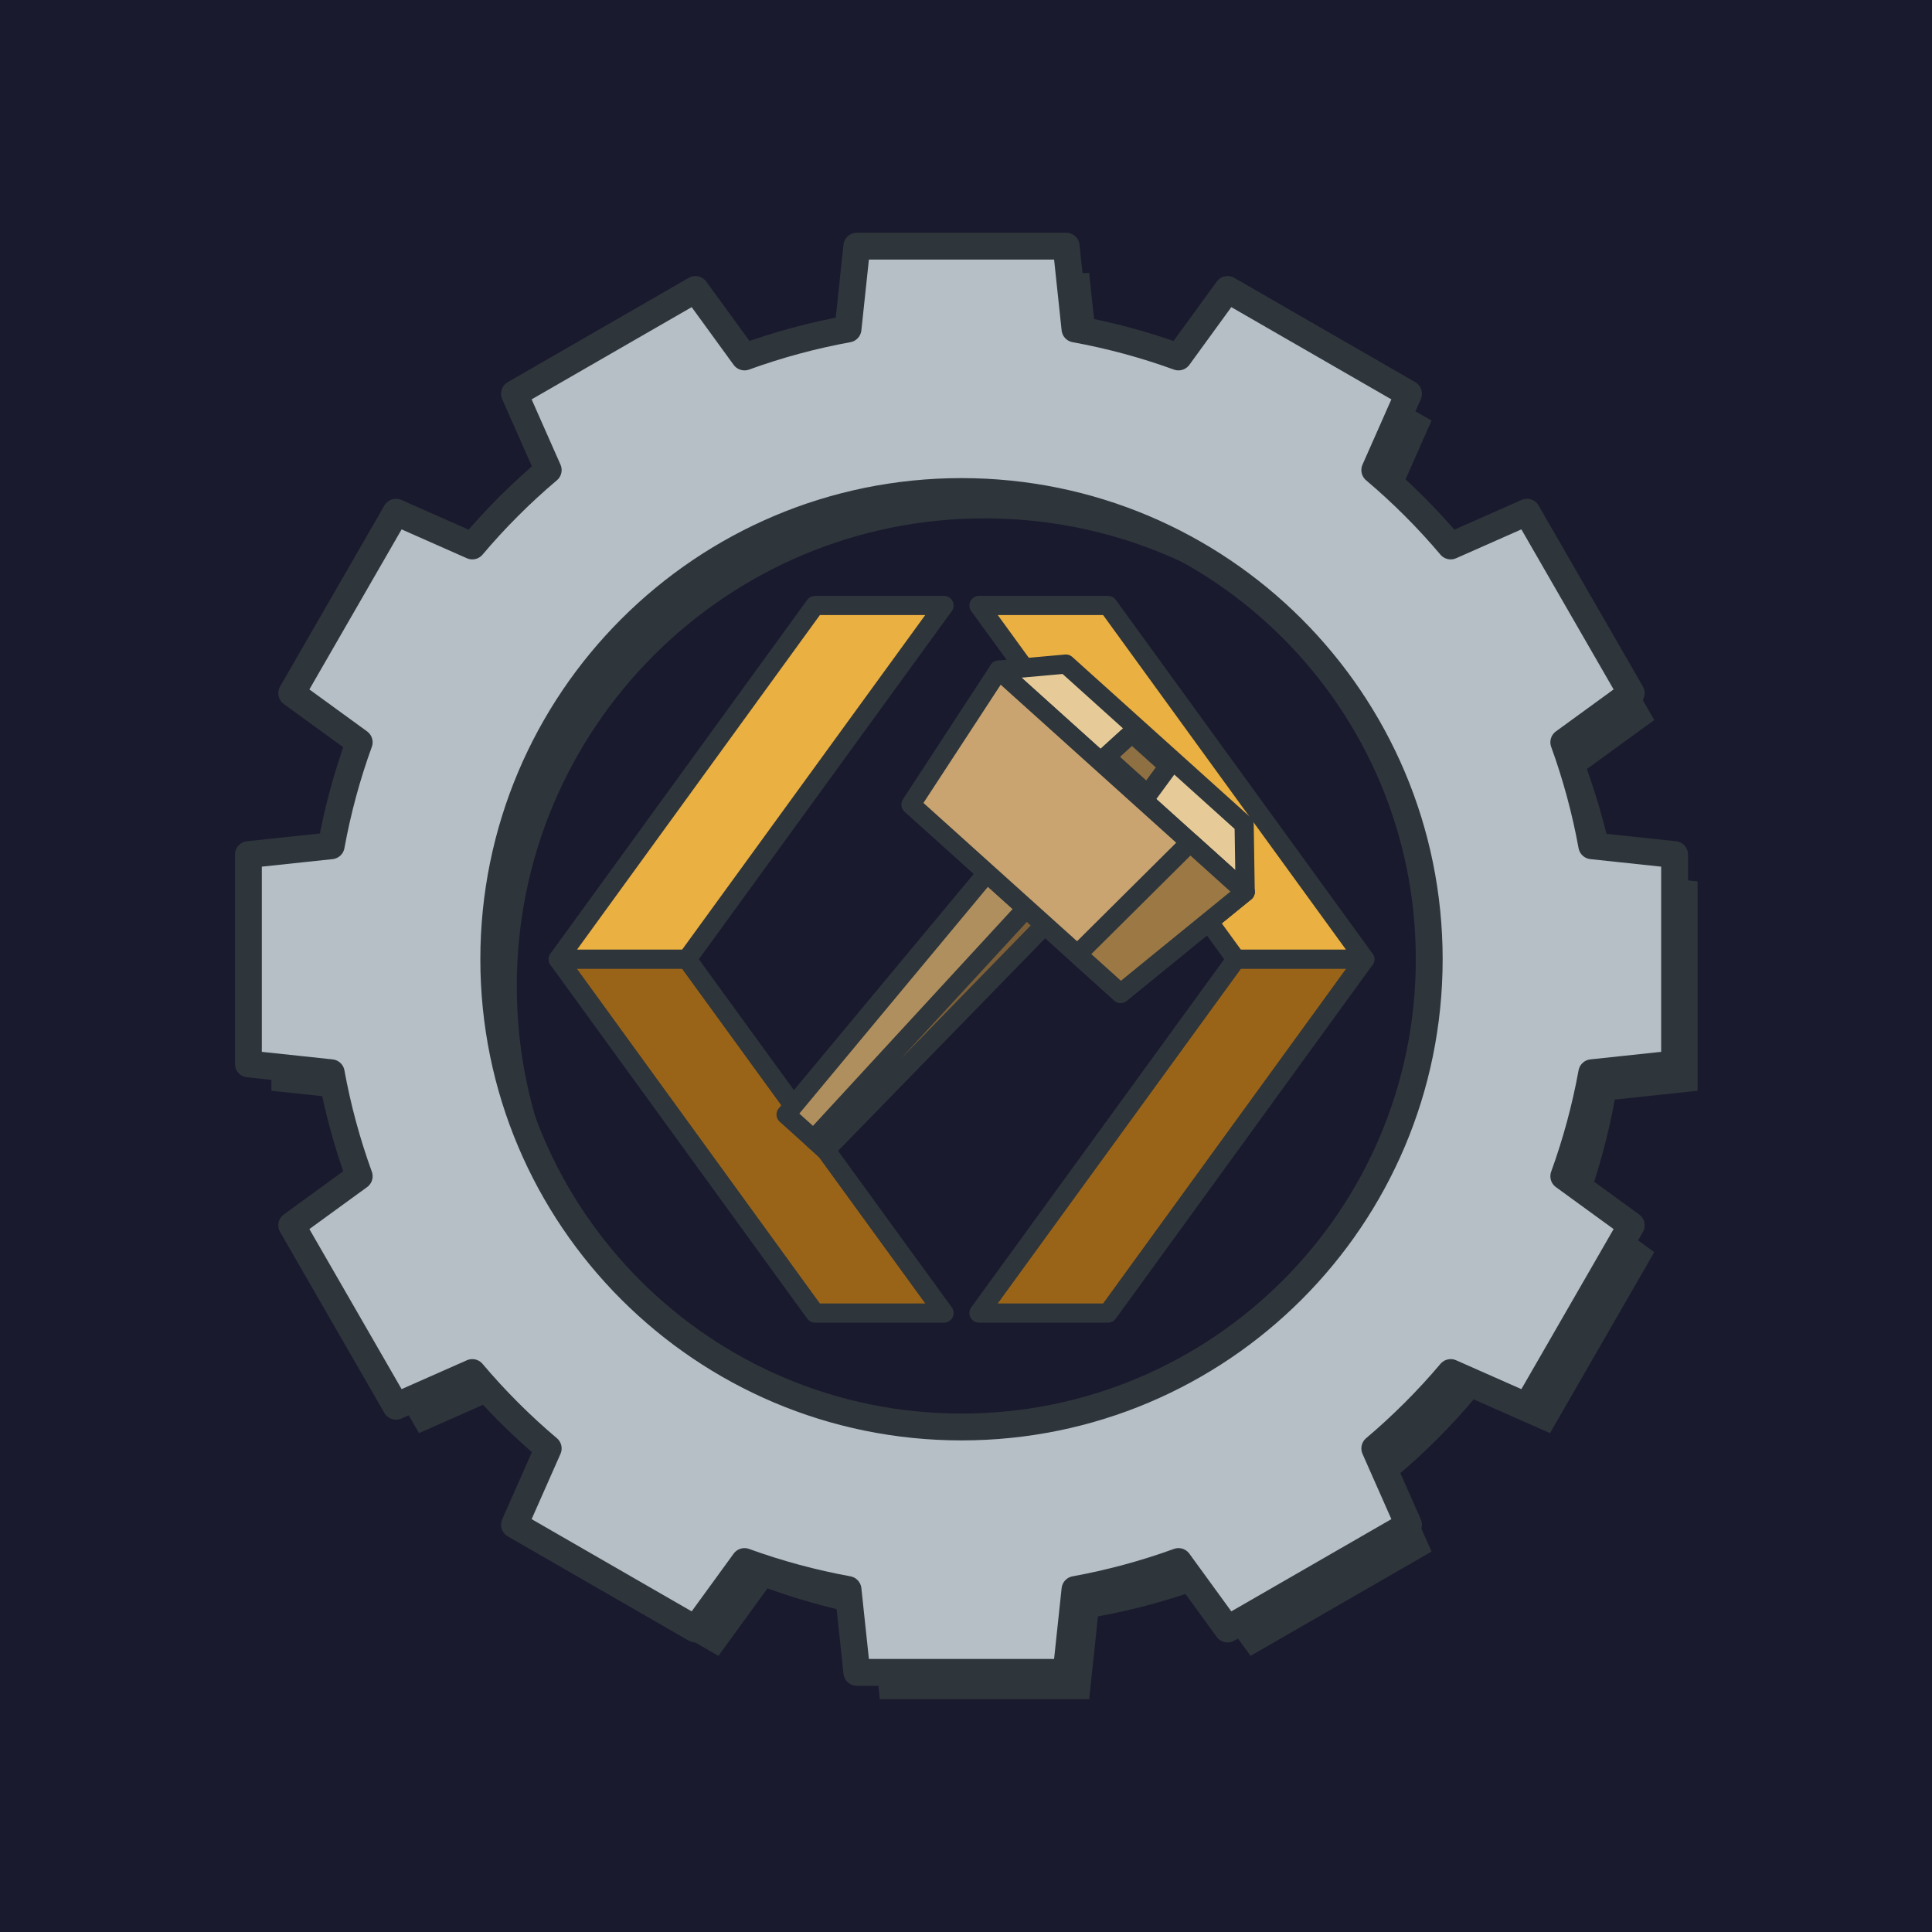
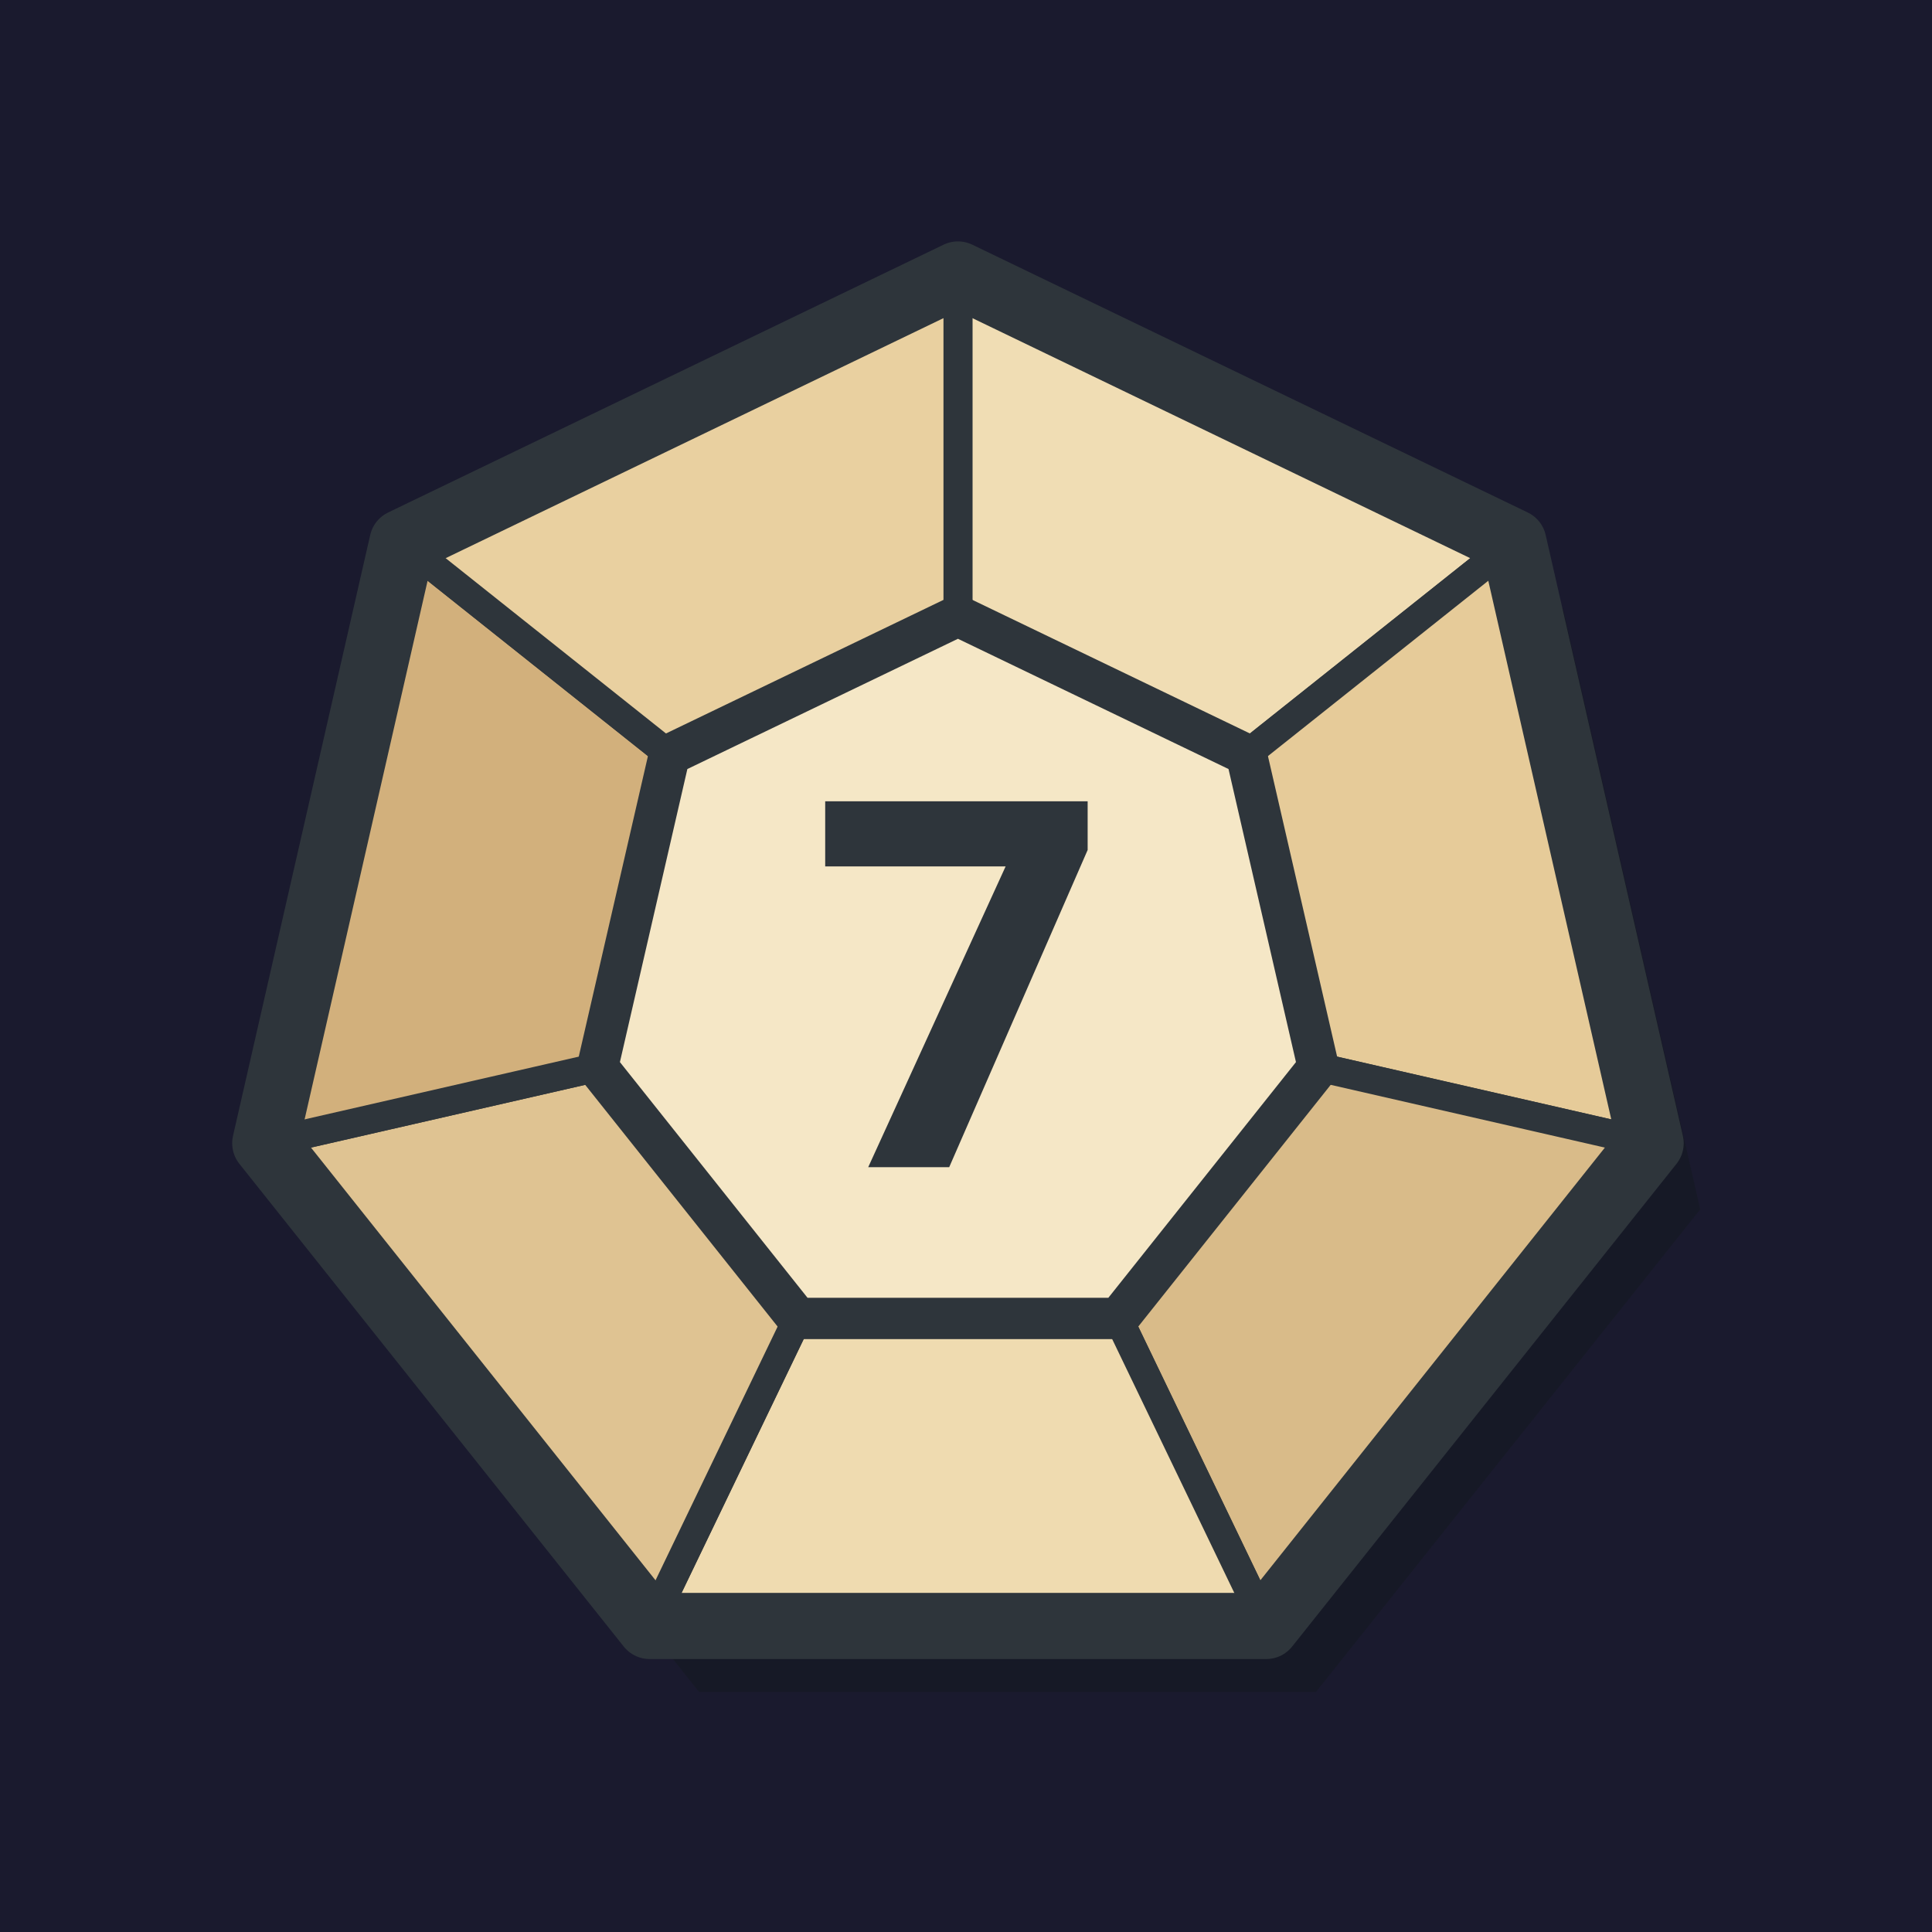
<svg xmlns="http://www.w3.org/2000/svg" width="192" height="192" viewBox="0 0 192 192">
  <rect width="192" height="192" fill="#1a1a2e" />
-   <svg x="23" y="23" width="146" height="146" viewBox="10.16 10.16 382.03 383.2" preserveAspectRatio="xMidYMid meet">
-     <defs>
-       <path id="gear-body" fill-rule="evenodd" d="M170.4,35.6 L172.7,14 L227.3,14 L229.6,35.6 A167,167 0 0 1 256.6,42.9 L269.4,25.3 L316.6,52.5 L307.8,72.4 A167,167 0 0 1 327.6,92.2 L347.5,83.4 L374.7,130.6 L357.1,143.4 A167,167 0 0 1 364.4,170.4 L386,172.7 L386,227.3 L364.4,229.6 A167,167 0 0 1 357.1,256.6 L374.7,269.4 L347.5,316.6 L327.6,307.8 A167,167 0 0 1 307.8,327.6 L316.6,347.5 L269.4,374.7 L256.6,357.1 A167,167 0 0 1 229.6,364.4 L227.3,386 L172.7,386 L170.4,364.4 A167,167 0 0 1 143.4,357.1 L130.6,374.7 L83.4,347.5 L92.2,327.6 A167,167 0 0 1 72.4,307.8 L52.5,316.6 L25.3,269.4 L42.9,256.6 A167,167 0 0 1 35.6,229.6 L14,227.3 L14,172.7 L35.6,170.4 A167,167 0 0 1 42.9,143.4 L25.3,130.6 L52.5,83.4 L72.4,92.2 A167,167 0 0 1 92.2,72.4 L83.4,52.5 L130.6,25.3 L143.4,42.9 A167,167 0 0 1 170.4,35.6 Z M200,78 A122,122 0 1 1 200,322 A122,122 0 1 1 200,78 Z" />
-       <g id="tags" stroke="#2E353B" stroke-width="7.353" stroke-linejoin="round">
-         <path fill="#EBB042" d="M143.8,64.3 L45.3,200 L94.7,200 L193.3,64.3 Z" />
-         <path fill="#9A6418" d="M45.3,200 L143.8,335.7 L193.3,335.7 L94.7,200 Z" />
-         <path fill="#EBB042" d="M256.2,64.3 L354.7,200 L305.3,200 L206.7,64.3 Z" />
-         <path fill="#9A6418" d="M354.7,200 L256.2,335.7 L206.7,335.7 L305.3,200 Z" />
+   <svg x="23" y="23" width="146" height="146" viewBox="112.11 109.77 177.73 175.78" preserveAspectRatio="xMidYMid meet">
+     <g id="b-die">
+       <g transform="translate(6,8)" opacity="0.45">
+         <path d="M200,114 L267.2,146.4 L283.8,219.1 L237.3,277.5 L162.7,277.5 L116.2,219.1 L132.8,146.4 Z" fill="#12181C" />
      </g>
-       <g id="mallet">
-         <g transform="rotate(42 200 200)" stroke="#2E353B" stroke-width="10.87" stroke-linejoin="round">
-           <path fill="#B08F5E" d="M178,154 L222,154 L215,332 L185,332 Z" />
-           <path fill="#7E6038" d="M208,154 L222,154 L215,332 L206,332 Z" />
-           <path fill="#E6CB99" d="M106,64 L132,36 L268,36 L294,64 Z" />
-           <path fill="#8E7042" d="M186,40 L214,40 L216,60 L184,60 Z" />
-           <path fill="#C9A470" d="M106,64 L294,64 L280,154 L120,154 Z" />
-           <path fill="#9C7844" d="M252,64 L294,64 L280,154 L247,154 Z" />
-         </g>
+       <g stroke="#2E353B" stroke-width="3.5" stroke-linejoin="round">
+         <path d="M200.0,114.0 L267.2,146.4 L234.9,172.1 L200.0,155.3 Z" fill="#F0DDB4" />
+         <path d="M267.2,146.4 L283.8,219.1 L243.6,209.9 L234.9,172.1 Z" fill="#E6CB99" />
+         <path d="M283.8,219.1 L237.3,277.5 L219.4,240.3 L243.6,209.9 Z" fill="#D9BB89" />
+         <path d="M237.3,277.5 L162.7,277.5 L180.6,240.3 L219.4,240.3 Z" fill="#EFDBB0" />
+         <path d="M162.7,277.5 L116.2,219.1 L156.4,209.9 L180.6,240.3 Z" fill="#DFC392" />
+         <path d="M116.2,219.1 L132.8,146.4 L165.1,172.1 L156.4,209.9 Z" fill="#D2B07C" />
+         <path d="M132.8,146.4 L200.0,114.0 L200.0,155.3 L165.1,172.1 Z" fill="#E9D0A0" />
      </g>
-     </defs>
-     <g>
-       <use href="#gear-body" transform="translate(6,7)" fill="#2E353B" />
-       <use href="#gear-body" fill="#B6BEC6" stroke="#2E353B" stroke-width="7.0" stroke-linejoin="round" />
-       <g transform="translate(200 200) scale(.68) translate(-200 -200)">
-         <use href="#tags" />
-       </g>
-     </g>
-     <g transform="translate(200 200) scale(.46) translate(-200 -200)">
-       <use href="#mallet" />
+       <path d="M200.0,155.3 L234.9,172.1 L243.6,209.9 L219.4,240.3 L180.6,240.3 L156.4,209.9 L165.1,172.1 Z" fill="#F5E7C6" stroke="#2E353B" stroke-width="5" stroke-linejoin="round" />
+       <path d="M200,114 L267.2,146.4 L283.8,219.1 L237.3,277.5 L162.7,277.5 L116.2,219.1 L132.8,146.4 Z" fill="none" stroke="#2E353B" stroke-width="8" stroke-linejoin="round" />
+       <text x="200" y="222" text-anchor="middle" font-family="Archivo, sans-serif" font-weight="900" font-size="62" fill="#2E353B">7</text>
    </g>
  </svg>
</svg>
